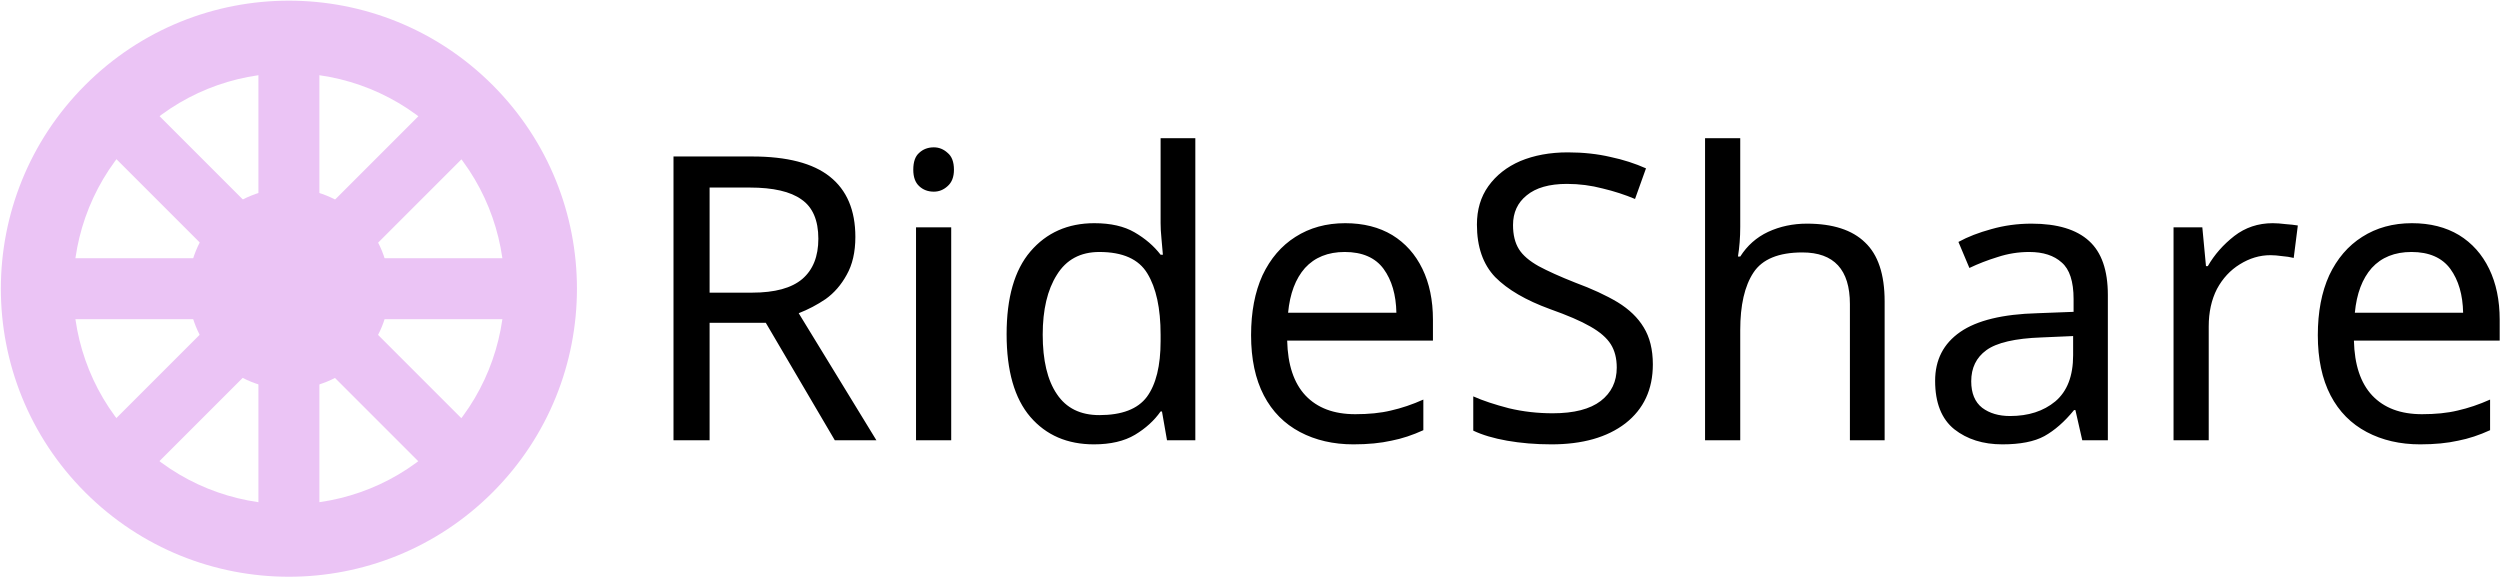
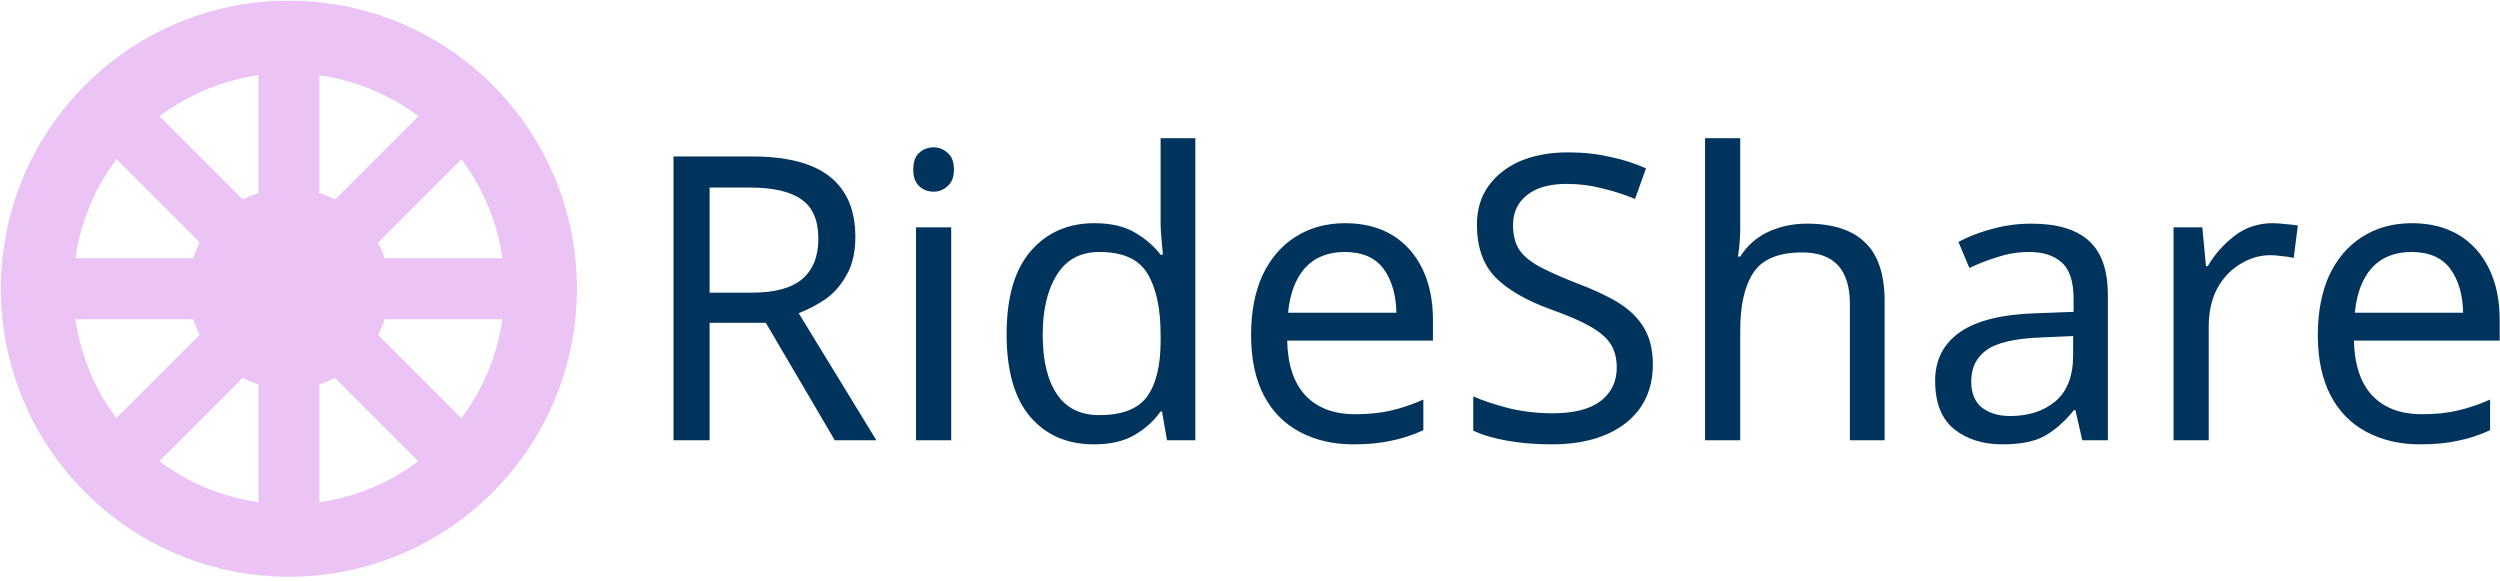
<svg xmlns="http://www.w3.org/2000/svg" version="1.1" width="642" height="149" viewBox="0 0 642 149" xml:space="preserve">
  <defs>
</defs>
  <g transform="matrix(1 0 0 1 331.85 171.26)">
    <g style="">
      <g transform="matrix(1.9 1.9 -1.9 1.9 -257.66 -97.12)" id="circle1858-5-9-3">
        <circle style="stroke: rgb(255,99,140); stroke-width: 0; stroke-dasharray: none; stroke-linecap: round; stroke-dashoffset: 0; stroke-linejoin: miter; stroke-miterlimit: 4; fill: rgb(235,196,245); fill-rule: nonzero; opacity: 1;" cx="0" cy="0" r="27.529" />
      </g>
      <g transform="matrix(1.9 1.9 -1.9 1.9 -257.66 -97.12)" id="circle1860-0-8-5">
        <linearGradient id="SVGID_linearGradient1888-0-1-9_5" gradientUnits="userSpaceOnUse" gradientTransform="matrix(1.41 0 0 1.41 -54.37 -251.26)" x1="74.801" y1="172.201" x2="132.752" y2="122.59">
          <stop offset="0%" style="stop-color:rgb(255,0,255);stop-opacity: 1" />
          <stop offset="100%" style="stop-color:rgb(255,102,0);stop-opacity: 1" />
        </linearGradient>
        <circle style="stroke: url(#SVGID_linearGradient1888-0-1-9_5); stroke-width: 0; stroke-dasharray: none; stroke-linecap: round; stroke-dashoffset: 0; stroke-linejoin: miter; stroke-miterlimit: 4; fill: rgb(255,255,255); fill-rule: nonzero; opacity: 1;" cx="0" cy="0" r="20.608" />
      </g>
      <g transform="matrix(1.9 1.9 -1.9 1.9 -257.66 -97.12)" id="circle1862-1-0-0">
        <circle style="stroke: rgb(255,99,140); stroke-width: 0; stroke-dasharray: none; stroke-linecap: round; stroke-dashoffset: 0; stroke-linejoin: miter; stroke-miterlimit: 4; fill: rgb(235,196,245); fill-rule: nonzero; opacity: 1;" cx="0" cy="0" r="9.596" />
      </g>
      <g transform="matrix(1.9 1.9 -1.9 1.9 -228.52 -126.24)" id="rect1864-5-6-8">
        <rect style="stroke: rgb(255,99,140); stroke-width: 0; stroke-dasharray: none; stroke-linecap: round; stroke-dashoffset: 0; stroke-linejoin: miter; stroke-miterlimit: 4; fill: rgb(235,196,245); fill-rule: nonzero; opacity: 1;" x="-2.91" y="-9.64" rx="0" ry="0" width="5.82" height="19.28" />
      </g>
      <g transform="matrix(-1.9 1.9 -1.9 -1.9 -227.67 -67.1)" id="rect1866-0-3-7">
        <rect style="stroke: rgb(255,99,140); stroke-width: 0; stroke-dasharray: none; stroke-linecap: round; stroke-dashoffset: 0; stroke-linejoin: miter; stroke-miterlimit: 4; fill: rgb(235,196,245); fill-rule: nonzero; opacity: 1;" x="-2.91" y="-9.64" rx="0" ry="0" width="5.82" height="19.28" />
      </g>
      <g transform="matrix(1.9 1.9 -1.9 1.9 -288.61 -66.2)" id="rect1868-2-5-3">
        <rect style="stroke: rgb(255,99,140); stroke-width: 0; stroke-dasharray: none; stroke-linecap: round; stroke-dashoffset: 0; stroke-linejoin: miter; stroke-miterlimit: 4; fill: rgb(235,196,245); fill-rule: nonzero; opacity: 1;" x="-2.91" y="-9.64" rx="0" ry="0" width="5.82" height="19.28" />
      </g>
      <g transform="matrix(-1.9 1.9 -1.9 -1.9 -286.47 -125.96)" id="rect1870-1-1-1">
        <rect style="stroke: rgb(255,99,140); stroke-width: 0; stroke-dasharray: none; stroke-linecap: round; stroke-dashoffset: 0; stroke-linejoin: miter; stroke-miterlimit: 4; fill: rgb(235,196,245); fill-rule: nonzero; opacity: 1;" x="-2.91" y="-9.64" rx="0" ry="0" width="5.82" height="19.28" />
      </g>
      <g transform="matrix(2.69 0 0 2.69 -257.66 -135.56)" id="rect1874-8-8-0">
        <rect style="stroke: rgb(255,99,140); stroke-width: 0; stroke-dasharray: none; stroke-linecap: round; stroke-dashoffset: 0; stroke-linejoin: miter; stroke-miterlimit: 4; fill: rgb(235,196,245); fill-rule: nonzero; opacity: 1;" x="-2.91" y="-9.64" rx="0" ry="0" width="5.82" height="19.28" />
      </g>
      <g transform="matrix(0 2.69 -2.69 0 -220.5 -97.12)" id="rect1876-0-3-5">
        <rect style="stroke: rgb(255,99,140); stroke-width: 0; stroke-dasharray: none; stroke-linecap: round; stroke-dashoffset: 0; stroke-linejoin: miter; stroke-miterlimit: 4; fill: rgb(235,196,245); fill-rule: nonzero; opacity: 1;" x="-2.91" y="-9.64" rx="0" ry="0" width="5.82" height="19.28" />
      </g>
      <g transform="matrix(-2.69 0 0 -2.69 -257.66 -57.33)" id="rect1878-5-6-18">
        <rect style="stroke: rgb(255,99,140); stroke-width: 0; stroke-dasharray: none; stroke-linecap: round; stroke-dashoffset: 0; stroke-linejoin: miter; stroke-miterlimit: 4; fill: rgb(235,196,245); fill-rule: nonzero; opacity: 1;" x="-2.91" y="-9.64" rx="0" ry="0" width="5.82" height="19.28" />
      </g>
      <g transform="matrix(0 2.69 -2.69 0 -294.62 -97.12)" id="rect1880-2-4-5">
        <rect style="stroke: rgb(255,99,140); stroke-width: 0; stroke-dasharray: none; stroke-linecap: round; stroke-dashoffset: 0; stroke-linejoin: miter; stroke-miterlimit: 4; fill: rgb(235,196,245); fill-rule: nonzero; opacity: 1;" x="-2.91" y="-9.64" rx="0" ry="0" width="5.82" height="19.28" />
      </g>
      <g transform="matrix(7.51 0 0 7.51 72.33 -90.27)" style="" id="text440-9-1">
-         <text xml:space="preserve" font-family="ubuntu" font-size="13.586" font-style="normal" font-weight="normal" style="stroke: none; stroke-width: 0.02; stroke-dasharray: none; stroke-linecap: butt; stroke-dashoffset: 0; stroke-linejoin: miter; stroke-miterlimit: 4; fill: rgb(0,0,0); fill-rule: nonzero; opacity: 1; white-space: pre;">
+         <text xml:space="preserve" font-family="ubuntu" font-size="13.586" font-style="normal" font-weight="normal" style="stroke: none; stroke-width: 0.02; stroke-dasharray: none; stroke-linecap: butt; stroke-dashoffset: 0; stroke-linejoin: miter; stroke-miterlimit: 4; fill: rgb(0,52,92); fill-rule: nonzero; opacity: 1; white-space: pre;">
          <tspan x="-32.1" y="4.27">RideShare</tspan>
        </text>
      </g>
    </g>
  </g>
</svg>
